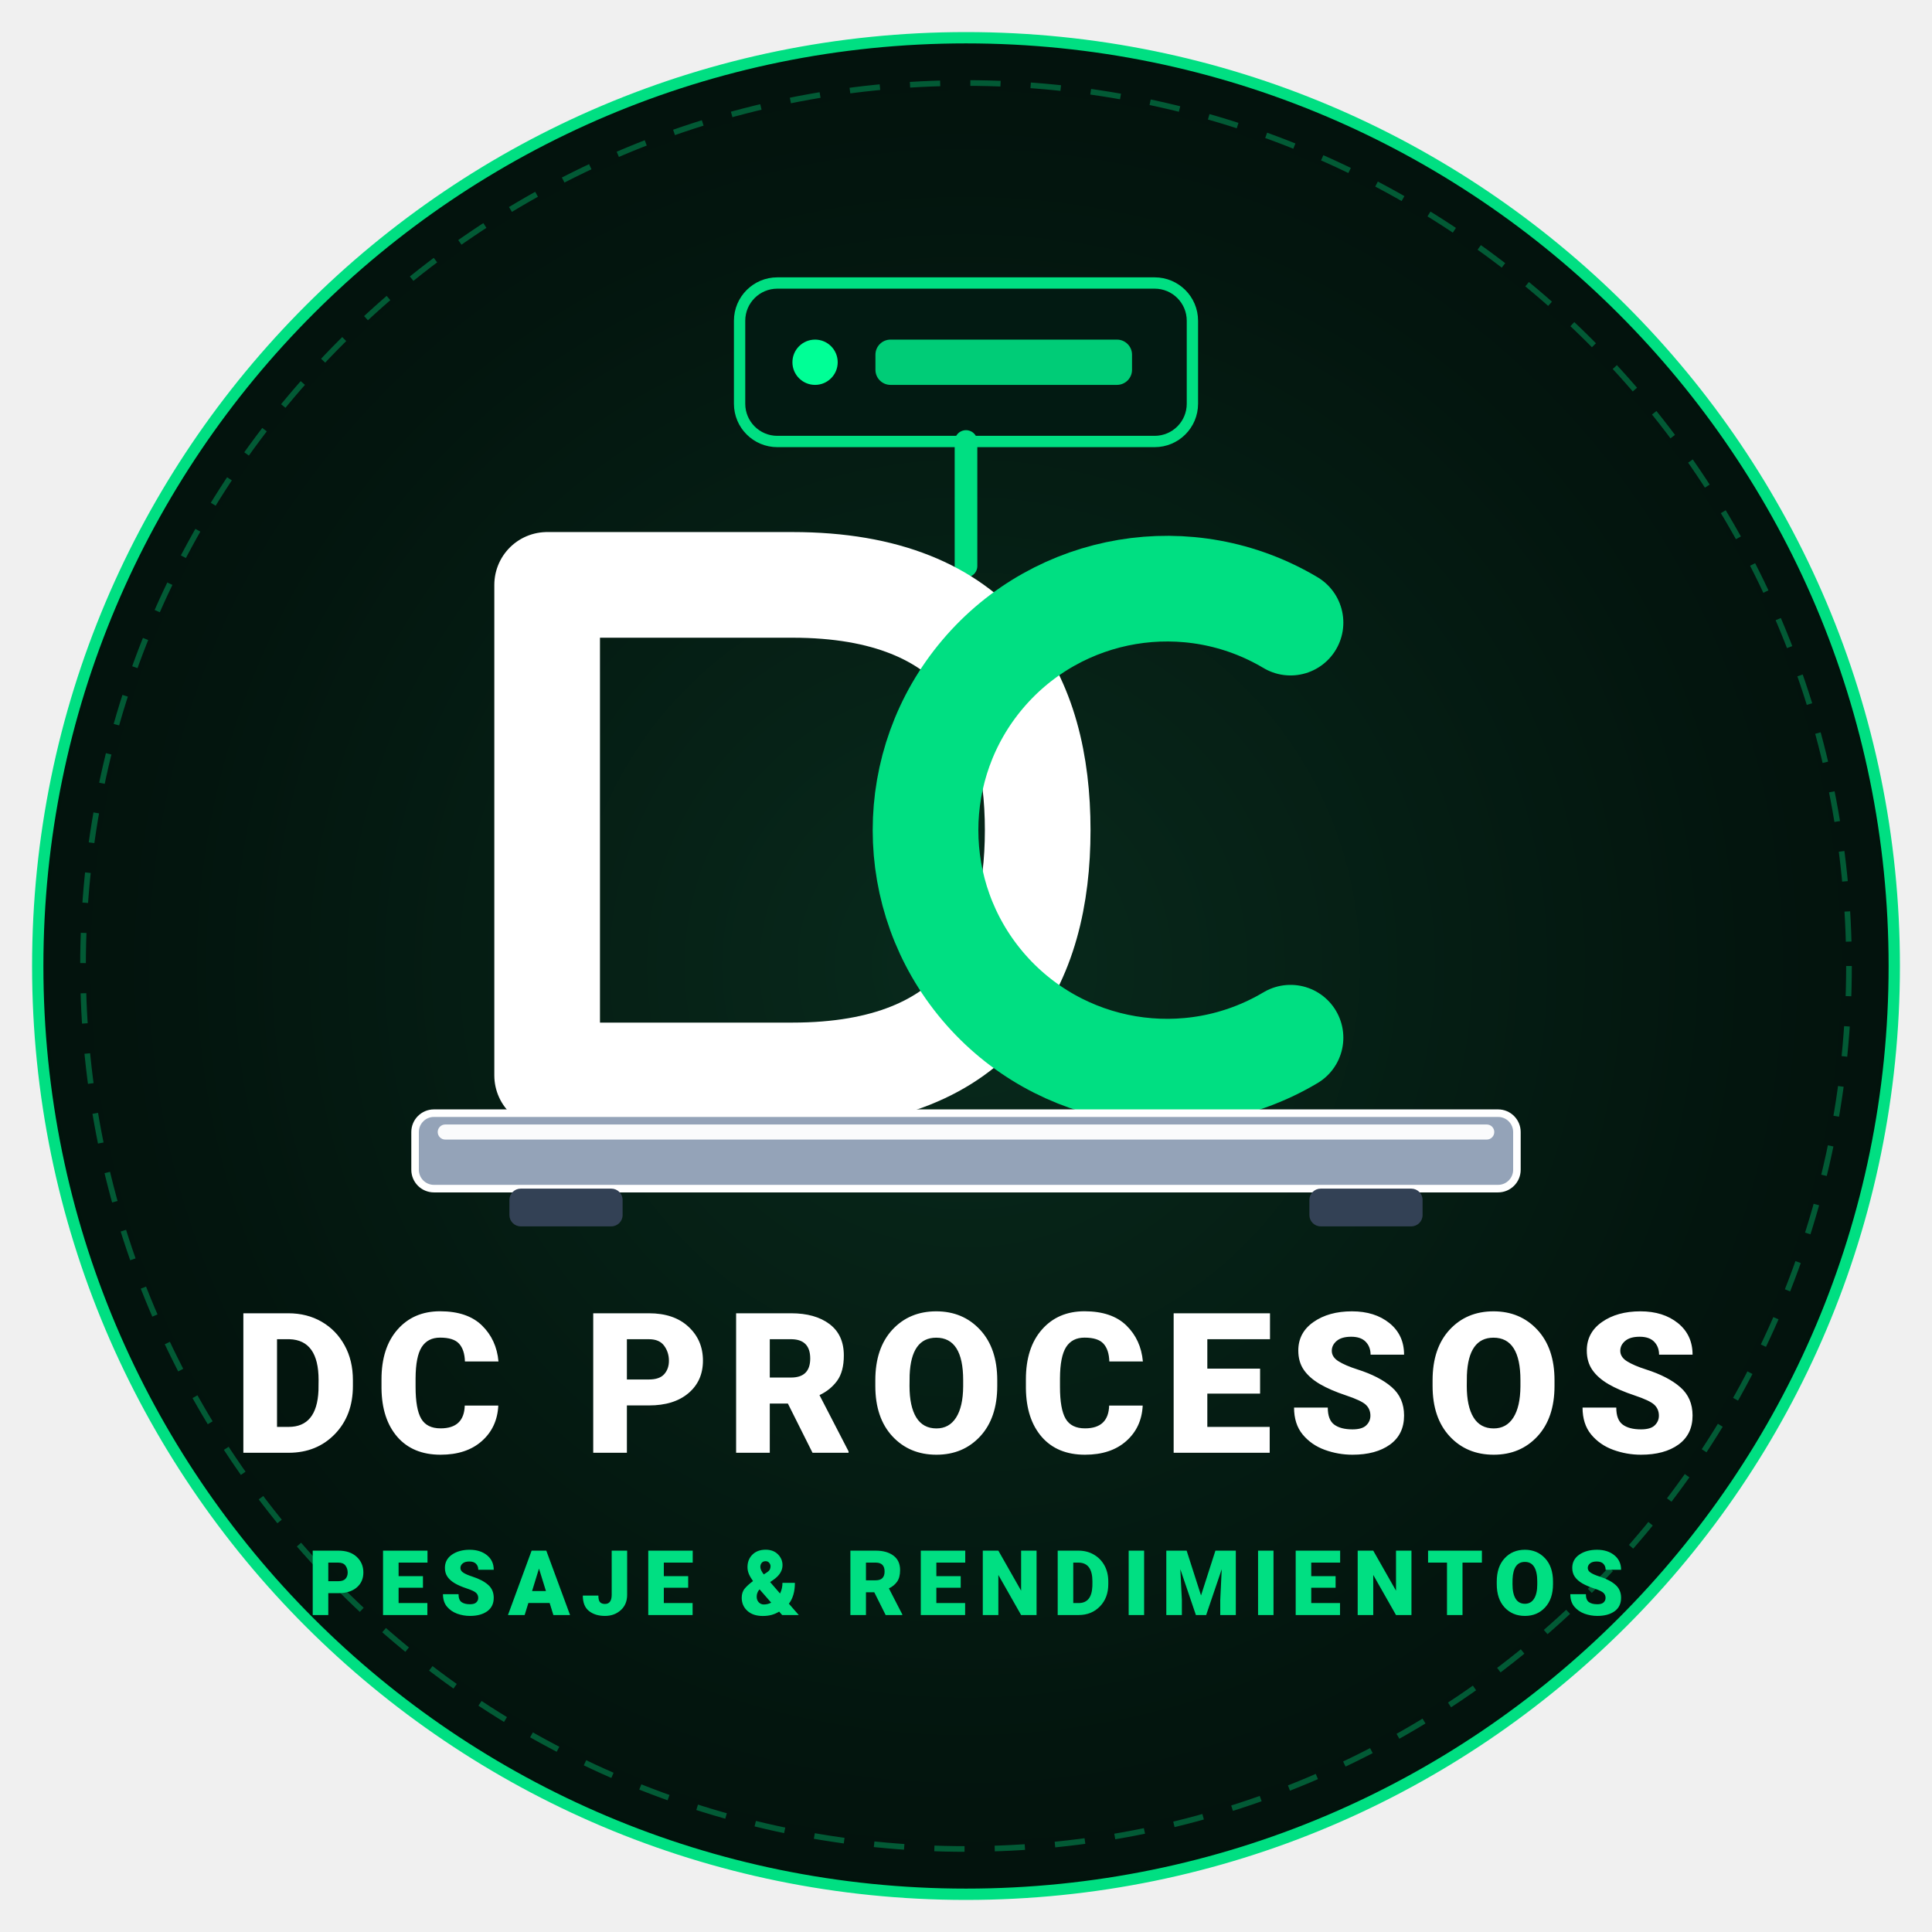
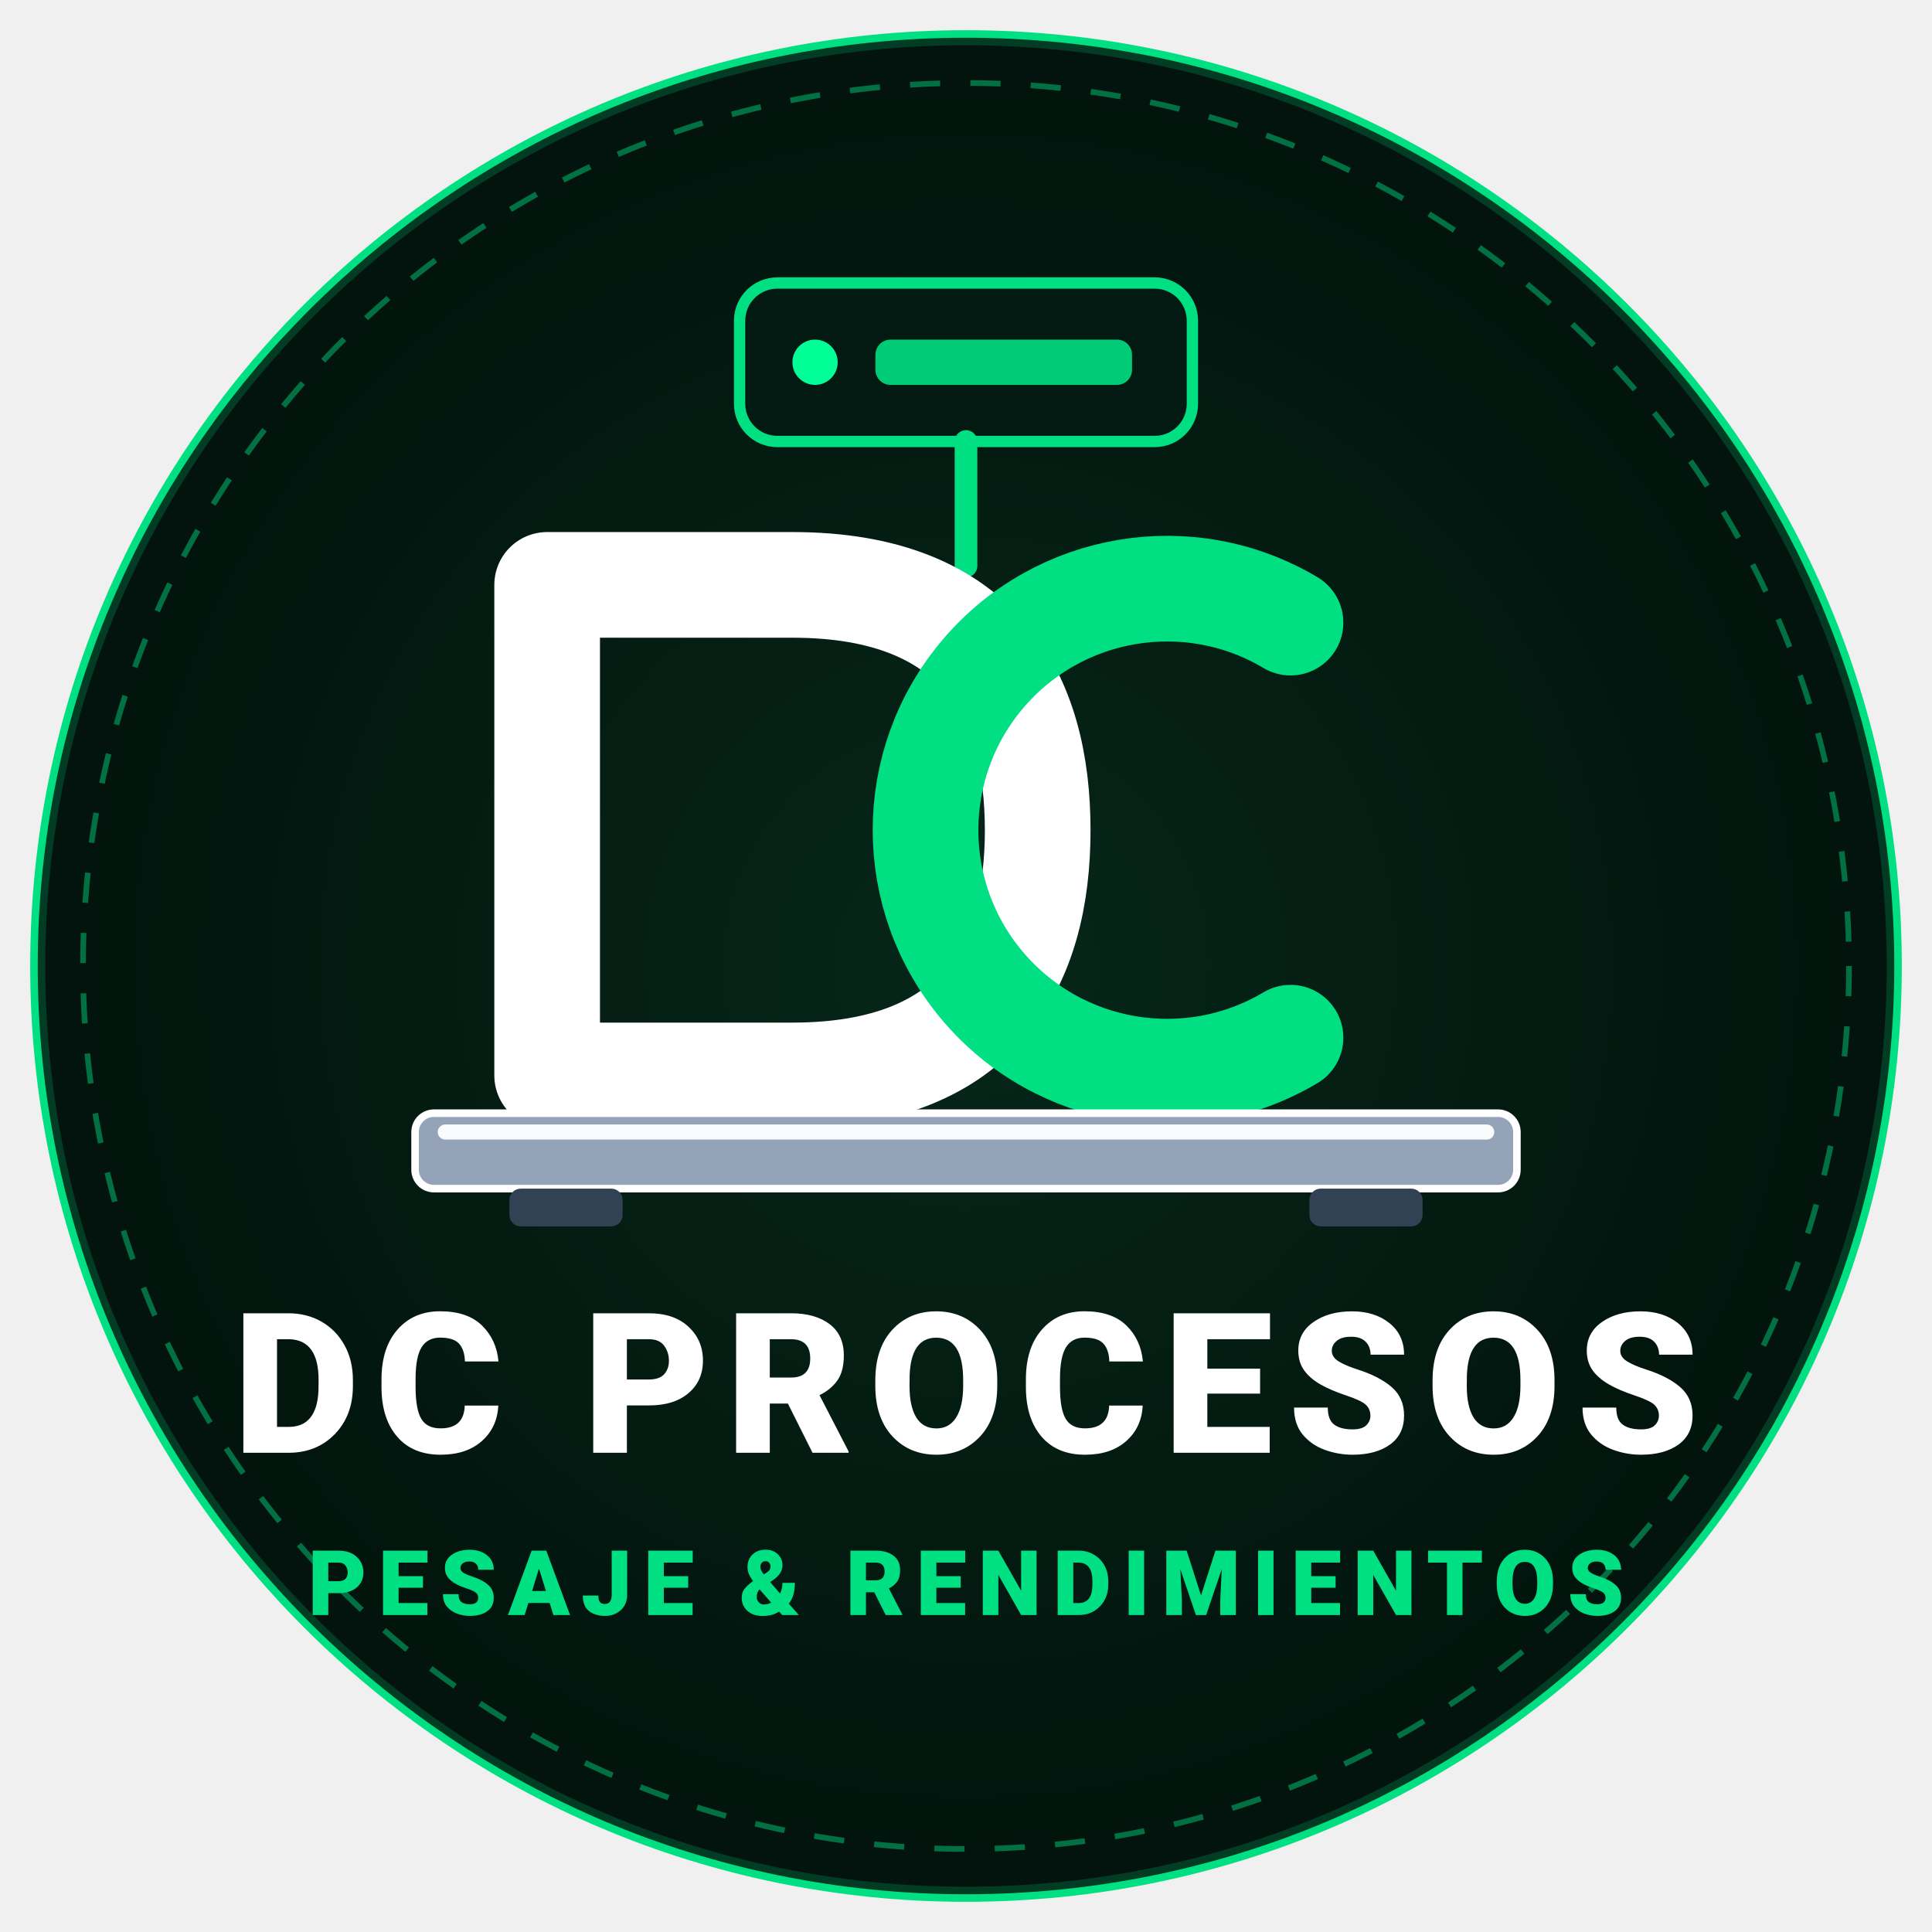
<svg xmlns="http://www.w3.org/2000/svg" viewBox="0 0 512 512" width="512" height="512">
  <defs>
    <radialGradient id="dcBgSolid" cx="50%" cy="50%" r="70%">
      <stop offset="0%" stop-color="#082a1c" />
      <stop offset="60%" stop-color="#03150e" />
      <stop offset="100%" stop-color="#010c08" />
    </radialGradient>
  </defs>
-   <circle cx="256" cy="256" r="246" fill="url(#dcBgSolid)" stroke="#00df82" stroke-width="3" />
-   <circle cx="256" cy="256" r="234" fill="none" stroke="#00df82" stroke-width="1.5" stroke-dasharray="8 8" opacity="0.35" />
+   <circle cx="256" cy="256" r="246" fill="#021810" stroke="#00df82" stroke-width="4" />
+   <circle cx="256" cy="256" r="246" fill="url(#dcBgSolid)" opacity="0.8" />
+   <circle cx="256" cy="256" r="234" fill="none" stroke="#00df82" stroke-width="1.5" stroke-dasharray="8 8" opacity="0.45" />
  <rect x="196" y="75" width="120" height="42" rx="10" fill="#021a12" stroke="#00df82" stroke-width="3" />
  <circle cx="216" cy="96" r="6" fill="#00ff96" />
  <rect x="232" y="90" width="68" height="12" rx="4" fill="#00df82" opacity="0.9" />
  <line x1="256" y1="117" x2="256" y2="150" stroke="#00df82" stroke-width="6" stroke-linecap="round" />
  <path d="M 145 155 L 210 155 C 260 155, 275 185, 275 220 C 275 255, 260 285, 210 285 L 145 285 Z" fill="none" stroke="#ffffff" stroke-width="28" stroke-linejoin="round" stroke-linecap="round" />
  <path d="M 342 165 A 64 64 0 1 0 342 275" fill="none" stroke="#00df82" stroke-width="28" stroke-linecap="round" />
  <rect x="110" y="295" width="292" height="20" rx="5" fill="#94a3b8" stroke="#ffffff" stroke-width="2" />
  <rect x="116" y="298" width="280" height="4" rx="2" fill="#ffffff" opacity="0.95" />
  <rect x="135" y="315" width="30" height="10" rx="3" fill="#334155" />
  <rect x="347" y="315" width="30" height="10" rx="3" fill="#334155" />
  <text x="256" y="385" text-anchor="middle" fill="#ffffff" font-size="52" font-weight="900" letter-spacing="4" font-family="'Segoe UI', Roboto, Helvetica, Arial, sans-serif">
    DC PROCESOS
  </text>
  <text x="256" y="428" text-anchor="middle" fill="#00df82" font-size="24" font-weight="800" letter-spacing="3" font-family="'Segoe UI', Roboto, Helvetica, Arial, sans-serif">
    PESAJE &amp; RENDIMIENTOS
  </text>
</svg>
